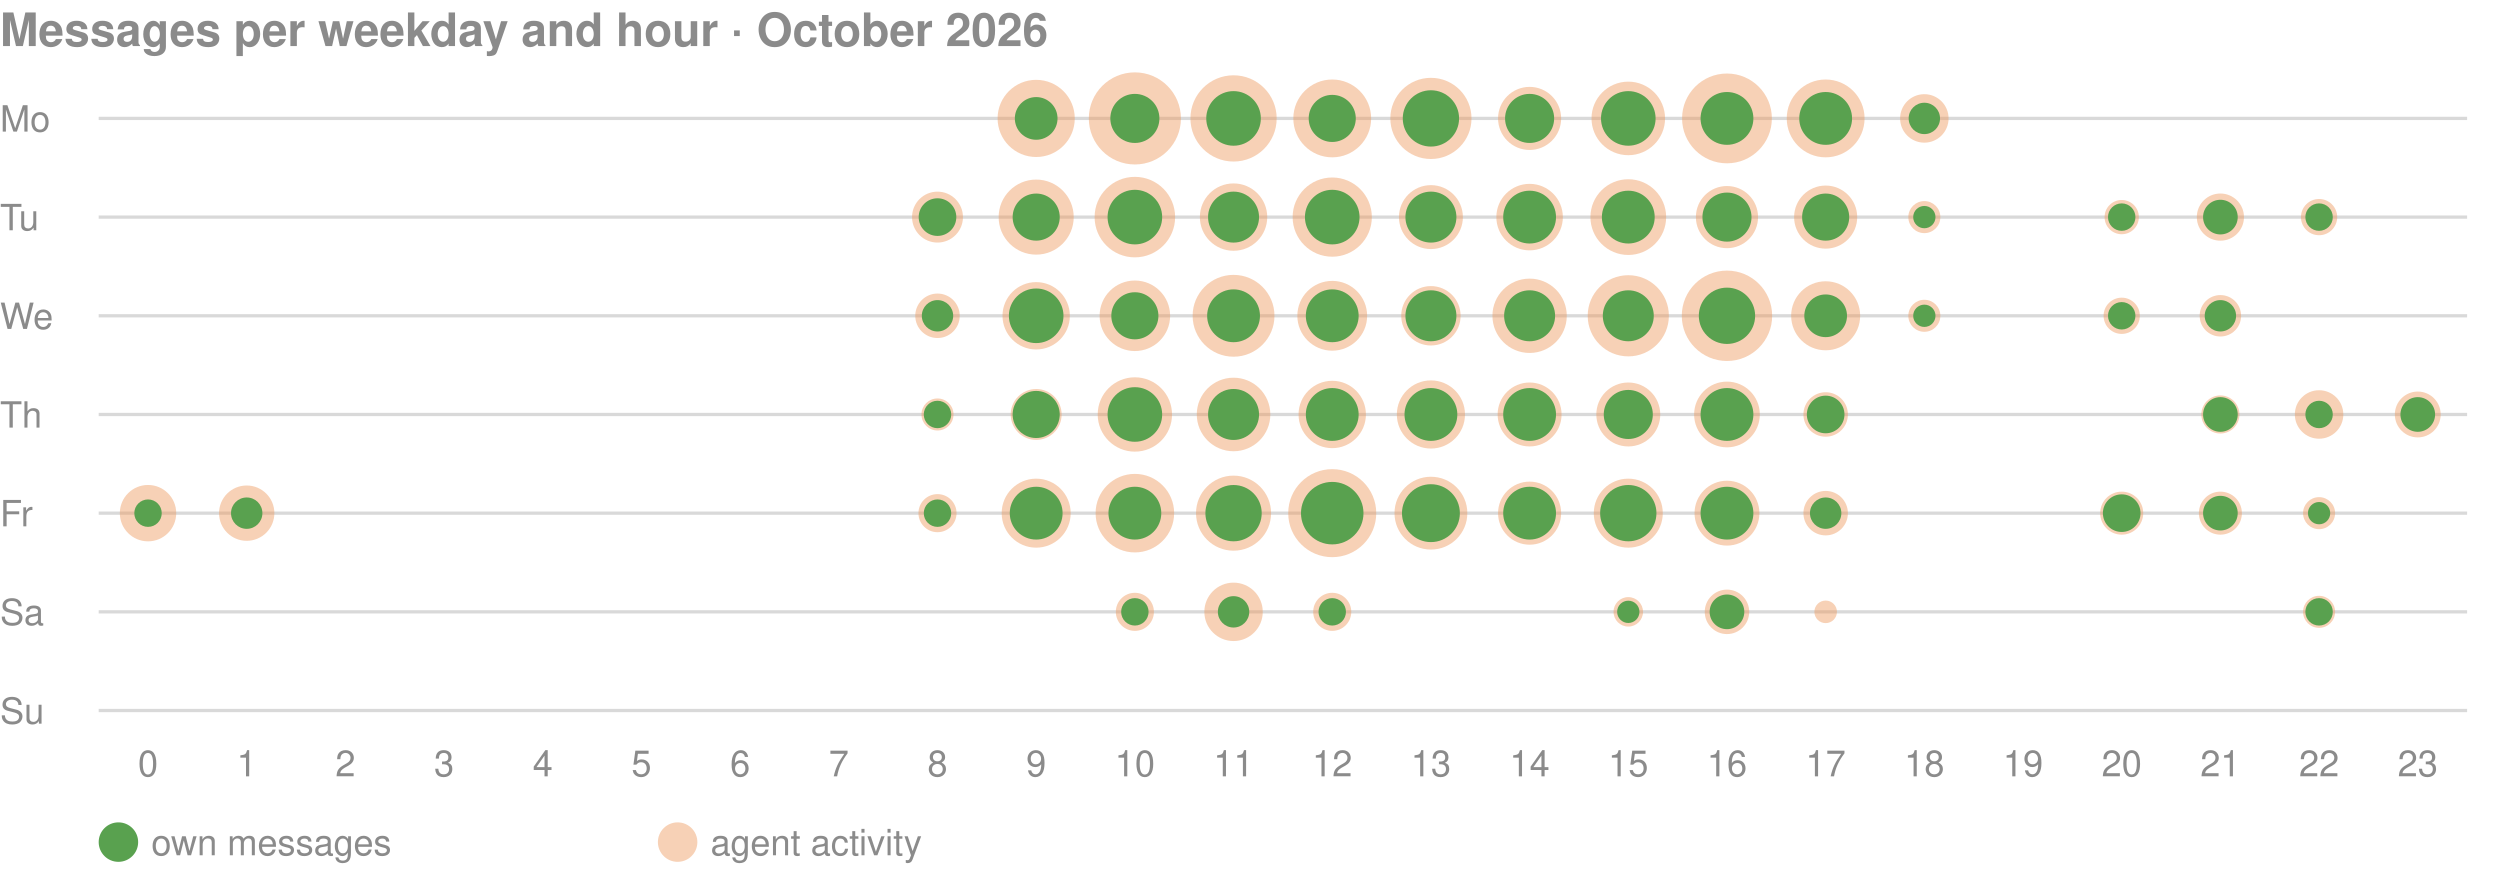
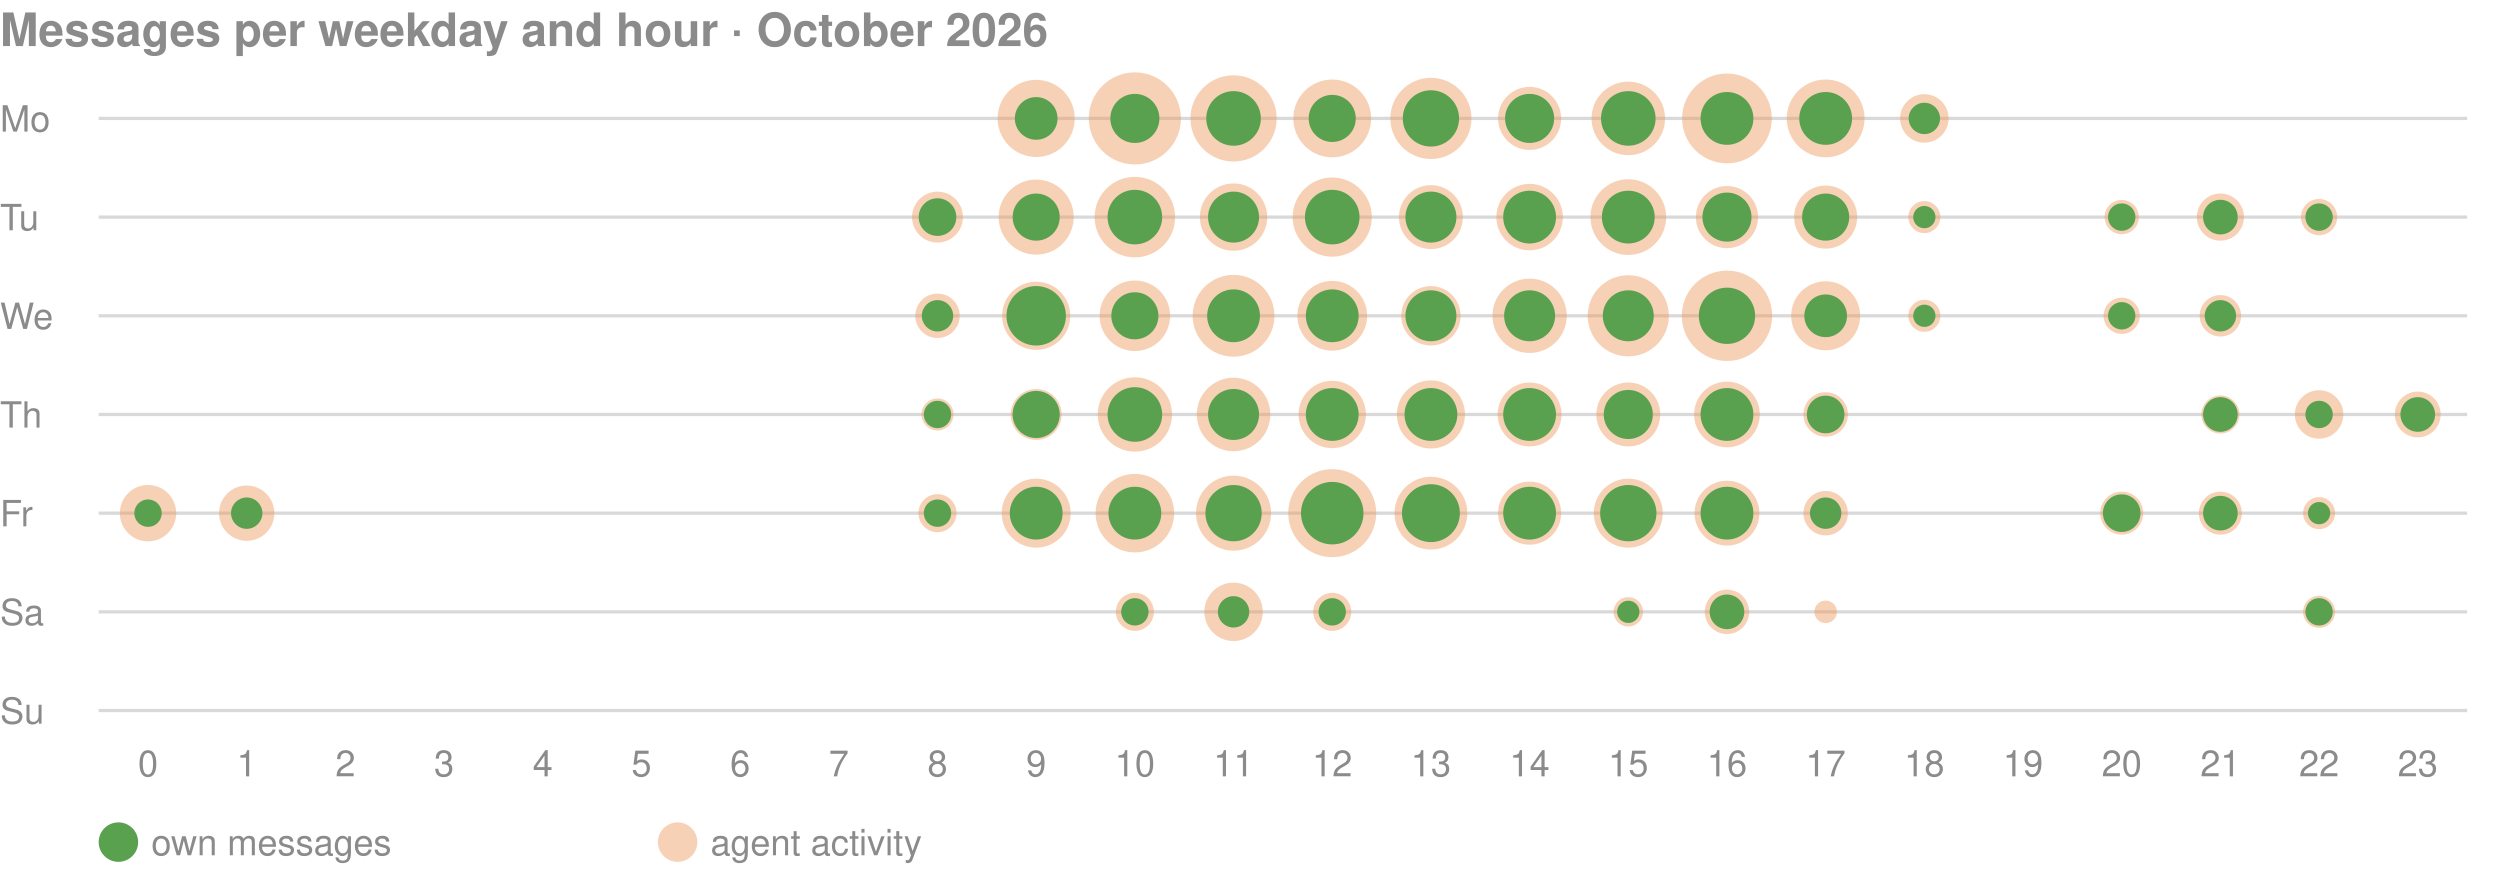
<svg xmlns="http://www.w3.org/2000/svg" width="760" height="266" viewBox="0 0 760 266" font-family="-apple-system, 'Segoe UI', Helvetica, Arial, sans-serif">
  <text x="0" y="14" font-size="14" font-weight="600" fill="#8b8b8b">Messages per weekday and hour · October 2026</text>
  <text x="0" y="40" font-size="11" fill="#8b8b8b">Mo</text>
  <line x1="30" y1="36" x2="750" y2="36" stroke="#7f7f7f" stroke-width="1" stroke-opacity="0.3" />
  <circle cx="315" cy="36" r="11.73" fill="#ee9a5f" fill-opacity="0.45" />
  <circle cx="315" cy="36" r="6.49" fill="#59a14f" />
  <circle cx="345" cy="36" r="14" fill="#ee9a5f" fill-opacity="0.45" />
  <circle cx="345" cy="36" r="7.46" fill="#59a14f" />
  <circle cx="375" cy="36" r="13.11" fill="#ee9a5f" fill-opacity="0.45" />
  <circle cx="375" cy="36" r="8.3" fill="#59a14f" />
  <circle cx="405" cy="36" r="11.83" fill="#ee9a5f" fill-opacity="0.45" />
  <circle cx="405" cy="36" r="7.16" fill="#59a14f" />
  <circle cx="435" cy="36" r="12.34" fill="#ee9a5f" fill-opacity="0.45" />
  <circle cx="435" cy="36" r="8.56" fill="#59a14f" />
  <circle cx="465" cy="36" r="9.59" fill="#ee9a5f" fill-opacity="0.45" />
  <circle cx="465" cy="36" r="7.46" fill="#59a14f" />
  <circle cx="495" cy="36" r="11.18" fill="#ee9a5f" fill-opacity="0.45" />
  <circle cx="495" cy="36" r="8.3" fill="#59a14f" />
  <circle cx="525" cy="36" r="13.65" fill="#ee9a5f" fill-opacity="0.45" />
  <circle cx="525" cy="36" r="8.03" fill="#59a14f" />
  <circle cx="555" cy="36" r="11.83" fill="#ee9a5f" fill-opacity="0.45" />
  <circle cx="555" cy="36" r="8.03" fill="#59a14f" />
  <circle cx="585" cy="36" r="7.37" fill="#ee9a5f" fill-opacity="0.45" />
  <circle cx="585" cy="36" r="4.77" fill="#59a14f" />
  <text x="0" y="70" font-size="11" fill="#8b8b8b">Tu</text>
  <line x1="30" y1="66" x2="750" y2="66" stroke="#7f7f7f" stroke-width="1" stroke-opacity="0.3" />
  <circle cx="285" cy="66" r="7.74" fill="#ee9a5f" fill-opacity="0.45" />
  <circle cx="285" cy="66" r="5.72" fill="#59a14f" />
  <circle cx="315" cy="66" r="11.41" fill="#ee9a5f" fill-opacity="0.45" />
  <circle cx="315" cy="66" r="7.16" fill="#59a14f" />
  <circle cx="345" cy="66" r="12.24" fill="#ee9a5f" fill-opacity="0.45" />
  <circle cx="345" cy="66" r="8.3" fill="#59a14f" />
  <circle cx="375" cy="66" r="10.24" fill="#ee9a5f" fill-opacity="0.45" />
  <circle cx="375" cy="66" r="7.75" fill="#59a14f" />
  <circle cx="405" cy="66" r="12.04" fill="#ee9a5f" fill-opacity="0.45" />
  <circle cx="405" cy="66" r="8.3" fill="#59a14f" />
  <circle cx="435" cy="66" r="9.72" fill="#ee9a5f" fill-opacity="0.45" />
  <circle cx="435" cy="66" r="7.75" fill="#59a14f" />
  <circle cx="465" cy="66" r="10.11" fill="#ee9a5f" fill-opacity="0.45" />
  <circle cx="465" cy="66" r="8.03" fill="#59a14f" />
  <circle cx="495" cy="66" r="11.51" fill="#ee9a5f" fill-opacity="0.45" />
  <circle cx="495" cy="66" r="8.03" fill="#59a14f" />
  <circle cx="525" cy="66" r="9.45" fill="#ee9a5f" fill-opacity="0.45" />
  <circle cx="525" cy="66" r="7.46" fill="#59a14f" />
  <circle cx="555" cy="66" r="9.59" fill="#ee9a5f" fill-opacity="0.45" />
  <circle cx="555" cy="66" r="7.16" fill="#59a14f" />
  <circle cx="585" cy="66" r="4.87" fill="#ee9a5f" fill-opacity="0.45" />
  <circle cx="585" cy="66" r="3.39" fill="#59a14f" />
  <circle cx="645" cy="66" r="5.21" fill="#ee9a5f" fill-opacity="0.45" />
  <circle cx="645" cy="66" r="4.17" fill="#59a14f" />
  <circle cx="675" cy="66" r="7.17" fill="#ee9a5f" fill-opacity="0.45" />
  <circle cx="675" cy="66" r="5.27" fill="#59a14f" />
  <circle cx="705" cy="66" r="5.51" fill="#ee9a5f" fill-opacity="0.45" />
  <circle cx="705" cy="66" r="4.17" fill="#59a14f" />
  <text x="0" y="100" font-size="11" fill="#8b8b8b">We</text>
  <line x1="30" y1="96" x2="750" y2="96" stroke="#7f7f7f" stroke-width="1" stroke-opacity="0.3" />
  <circle cx="285" cy="96" r="6.76" fill="#ee9a5f" fill-opacity="0.45" />
  <circle cx="285" cy="96" r="4.77" fill="#59a14f" />
-   <circle cx="315" cy="96" r="10.24" fill="#ee9a5f" fill-opacity="0.45" />
-   <circle cx="315" cy="96" r="8.3" fill="#59a14f" />
+   <circle cx="315" cy="96" r="10.36" fill="#ee9a5f" fill-opacity="0.45" />
+   <circle cx="315" cy="96" r="9.04" fill="#59a14f" />
  <circle cx="345" cy="96" r="10.72" fill="#ee9a5f" fill-opacity="0.45" />
  <circle cx="345" cy="96" r="7.16" fill="#59a14f" />
  <circle cx="375" cy="96" r="12.44" fill="#ee9a5f" fill-opacity="0.45" />
  <circle cx="375" cy="96" r="8.03" fill="#59a14f" />
  <circle cx="405" cy="96" r="10.61" fill="#ee9a5f" fill-opacity="0.45" />
  <circle cx="405" cy="96" r="8.03" fill="#59a14f" />
  <circle cx="435" cy="96" r="9.03" fill="#ee9a5f" fill-opacity="0.45" />
  <circle cx="435" cy="96" r="7.75" fill="#59a14f" />
  <circle cx="465" cy="96" r="11.3" fill="#ee9a5f" fill-opacity="0.45" />
  <circle cx="465" cy="96" r="7.75" fill="#59a14f" />
  <circle cx="495" cy="96" r="12.34" fill="#ee9a5f" fill-opacity="0.45" />
  <circle cx="495" cy="96" r="7.75" fill="#59a14f" />
  <circle cx="525" cy="96" r="13.74" fill="#ee9a5f" fill-opacity="0.45" />
  <circle cx="525" cy="96" r="8.56" fill="#59a14f" />
  <circle cx="555" cy="96" r="10.49" fill="#ee9a5f" fill-opacity="0.45" />
  <circle cx="555" cy="96" r="6.49" fill="#59a14f" />
  <circle cx="585" cy="96" r="4.87" fill="#ee9a5f" fill-opacity="0.45" />
  <circle cx="585" cy="96" r="3.39" fill="#59a14f" />
  <circle cx="645" cy="96" r="5.51" fill="#ee9a5f" fill-opacity="0.45" />
  <circle cx="645" cy="96" r="4.17" fill="#59a14f" />
  <circle cx="675" cy="96" r="6.3" fill="#ee9a5f" fill-opacity="0.45" />
  <circle cx="675" cy="96" r="4.77" fill="#59a14f" />
  <text x="0" y="130" font-size="11" fill="#8b8b8b">Th</text>
  <line x1="30" y1="126" x2="750" y2="126" stroke="#7f7f7f" stroke-width="1" stroke-opacity="0.3" />
  <circle cx="285" cy="126" r="4.87" fill="#ee9a5f" fill-opacity="0.45" />
  <circle cx="285" cy="126" r="4.17" fill="#59a14f" />
  <circle cx="315" cy="126" r="7.74" fill="#ee9a5f" fill-opacity="0.45" />
  <circle cx="315" cy="126" r="7.16" fill="#59a14f" />
  <circle cx="345" cy="126" r="11.3" fill="#ee9a5f" fill-opacity="0.45" />
  <circle cx="345" cy="126" r="8.3" fill="#59a14f" />
  <circle cx="375" cy="126" r="11.18" fill="#ee9a5f" fill-opacity="0.45" />
  <circle cx="375" cy="126" r="7.75" fill="#59a14f" />
  <circle cx="405" cy="126" r="10.24" fill="#ee9a5f" fill-opacity="0.45" />
  <circle cx="405" cy="126" r="8.03" fill="#59a14f" />
  <circle cx="435" cy="126" r="10.36" fill="#ee9a5f" fill-opacity="0.45" />
  <circle cx="435" cy="126" r="8.03" fill="#59a14f" />
  <circle cx="465" cy="126" r="9.72" fill="#ee9a5f" fill-opacity="0.45" />
  <circle cx="465" cy="126" r="8.03" fill="#59a14f" />
  <circle cx="495" cy="126" r="9.72" fill="#ee9a5f" fill-opacity="0.45" />
  <circle cx="495" cy="126" r="7.46" fill="#59a14f" />
  <circle cx="525" cy="126" r="9.99" fill="#ee9a5f" fill-opacity="0.45" />
  <circle cx="525" cy="126" r="8.03" fill="#59a14f" />
  <circle cx="555" cy="126" r="6.76" fill="#ee9a5f" fill-opacity="0.45" />
  <circle cx="555" cy="126" r="5.72" fill="#59a14f" />
  <circle cx="675" cy="126" r="5.79" fill="#ee9a5f" fill-opacity="0.45" />
  <circle cx="675" cy="126" r="5.27" fill="#59a14f" />
  <circle cx="705" cy="126" r="7.37" fill="#ee9a5f" fill-opacity="0.45" />
  <circle cx="705" cy="126" r="4.17" fill="#59a14f" />
  <circle cx="735" cy="126" r="6.97" fill="#ee9a5f" fill-opacity="0.45" />
  <circle cx="735" cy="126" r="5.27" fill="#59a14f" />
  <text x="0" y="160" font-size="11" fill="#8b8b8b">Fr</text>
  <line x1="30" y1="156" x2="750" y2="156" stroke="#7f7f7f" stroke-width="1" stroke-opacity="0.3" />
  <circle cx="45" cy="156" r="8.57" fill="#ee9a5f" fill-opacity="0.45" />
  <circle cx="45" cy="156" r="4.17" fill="#59a14f" />
  <circle cx="75" cy="156" r="8.41" fill="#ee9a5f" fill-opacity="0.45" />
  <circle cx="75" cy="156" r="4.77" fill="#59a14f" />
  <circle cx="285" cy="156" r="5.79" fill="#ee9a5f" fill-opacity="0.45" />
  <circle cx="285" cy="156" r="4.17" fill="#59a14f" />
  <circle cx="315" cy="156" r="10.49" fill="#ee9a5f" fill-opacity="0.45" />
  <circle cx="315" cy="156" r="8.03" fill="#59a14f" />
  <circle cx="345" cy="156" r="11.94" fill="#ee9a5f" fill-opacity="0.45" />
  <circle cx="345" cy="156" r="8.03" fill="#59a14f" />
  <circle cx="375" cy="156" r="11.41" fill="#ee9a5f" fill-opacity="0.45" />
  <circle cx="375" cy="156" r="8.56" fill="#59a14f" />
  <circle cx="405" cy="156" r="13.38" fill="#ee9a5f" fill-opacity="0.45" />
  <circle cx="405" cy="156" r="9.5" fill="#59a14f" />
  <circle cx="435" cy="156" r="11.07" fill="#ee9a5f" fill-opacity="0.45" />
  <circle cx="435" cy="156" r="8.8" fill="#59a14f" />
  <circle cx="465" cy="156" r="9.59" fill="#ee9a5f" fill-opacity="0.45" />
  <circle cx="465" cy="156" r="8.03" fill="#59a14f" />
  <circle cx="495" cy="156" r="10.49" fill="#ee9a5f" fill-opacity="0.45" />
  <circle cx="495" cy="156" r="8.56" fill="#59a14f" />
  <circle cx="525" cy="156" r="9.86" fill="#ee9a5f" fill-opacity="0.45" />
  <circle cx="525" cy="156" r="8.03" fill="#59a14f" />
  <circle cx="555" cy="156" r="6.76" fill="#ee9a5f" fill-opacity="0.45" />
  <circle cx="555" cy="156" r="4.77" fill="#59a14f" />
  <circle cx="645" cy="156" r="6.54" fill="#ee9a5f" fill-opacity="0.45" />
  <circle cx="645" cy="156" r="5.72" fill="#59a14f" />
  <circle cx="675" cy="156" r="6.54" fill="#ee9a5f" fill-opacity="0.45" />
  <circle cx="675" cy="156" r="5.27" fill="#59a14f" />
  <circle cx="705" cy="156" r="4.87" fill="#ee9a5f" fill-opacity="0.45" />
  <circle cx="705" cy="156" r="3.39" fill="#59a14f" />
  <text x="0" y="190" font-size="11" fill="#8b8b8b">Sa</text>
  <line x1="30" y1="186" x2="750" y2="186" stroke="#7f7f7f" stroke-width="1" stroke-opacity="0.3" />
  <circle cx="345" cy="186" r="5.79" fill="#ee9a5f" fill-opacity="0.45" />
  <circle cx="345" cy="186" r="4.17" fill="#59a14f" />
  <circle cx="375" cy="186" r="8.88" fill="#ee9a5f" fill-opacity="0.45" />
  <circle cx="375" cy="186" r="4.77" fill="#59a14f" />
  <circle cx="405" cy="186" r="5.79" fill="#ee9a5f" fill-opacity="0.45" />
  <circle cx="405" cy="186" r="4.17" fill="#59a14f" />
  <circle cx="495" cy="186" r="4.48" fill="#ee9a5f" fill-opacity="0.45" />
  <circle cx="495" cy="186" r="3.39" fill="#59a14f" />
  <circle cx="525" cy="186" r="6.76" fill="#ee9a5f" fill-opacity="0.45" />
  <circle cx="525" cy="186" r="5.27" fill="#59a14f" />
  <circle cx="555" cy="186" r="3.43" fill="#ee9a5f" fill-opacity="0.45" />
  <circle cx="705" cy="186" r="4.87" fill="#ee9a5f" fill-opacity="0.45" />
  <circle cx="705" cy="186" r="4.17" fill="#59a14f" />
  <text x="0" y="220" font-size="11" fill="#8b8b8b">Su</text>
  <line x1="30" y1="216" x2="750" y2="216" stroke="#7f7f7f" stroke-width="1" stroke-opacity="0.3" />
  <text x="45" y="236" font-size="11" text-anchor="middle" fill="#8b8b8b">0</text>
  <text x="75" y="236" font-size="11" text-anchor="middle" fill="#8b8b8b">1</text>
  <text x="105" y="236" font-size="11" text-anchor="middle" fill="#8b8b8b">2</text>
  <text x="135" y="236" font-size="11" text-anchor="middle" fill="#8b8b8b">3</text>
  <text x="165" y="236" font-size="11" text-anchor="middle" fill="#8b8b8b">4</text>
  <text x="195" y="236" font-size="11" text-anchor="middle" fill="#8b8b8b">5</text>
  <text x="225" y="236" font-size="11" text-anchor="middle" fill="#8b8b8b">6</text>
  <text x="255" y="236" font-size="11" text-anchor="middle" fill="#8b8b8b">7</text>
  <text x="285" y="236" font-size="11" text-anchor="middle" fill="#8b8b8b">8</text>
  <text x="315" y="236" font-size="11" text-anchor="middle" fill="#8b8b8b">9</text>
  <text x="345" y="236" font-size="11" text-anchor="middle" fill="#8b8b8b">10</text>
  <text x="375" y="236" font-size="11" text-anchor="middle" fill="#8b8b8b">11</text>
  <text x="405" y="236" font-size="11" text-anchor="middle" fill="#8b8b8b">12</text>
  <text x="435" y="236" font-size="11" text-anchor="middle" fill="#8b8b8b">13</text>
  <text x="465" y="236" font-size="11" text-anchor="middle" fill="#8b8b8b">14</text>
  <text x="495" y="236" font-size="11" text-anchor="middle" fill="#8b8b8b">15</text>
  <text x="525" y="236" font-size="11" text-anchor="middle" fill="#8b8b8b">16</text>
  <text x="555" y="236" font-size="11" text-anchor="middle" fill="#8b8b8b">17</text>
  <text x="585" y="236" font-size="11" text-anchor="middle" fill="#8b8b8b">18</text>
  <text x="615" y="236" font-size="11" text-anchor="middle" fill="#8b8b8b">19</text>
  <text x="645" y="236" font-size="11" text-anchor="middle" fill="#8b8b8b">20</text>
  <text x="675" y="236" font-size="11" text-anchor="middle" fill="#8b8b8b">21</text>
  <text x="705" y="236" font-size="11" text-anchor="middle" fill="#8b8b8b">22</text>
  <text x="735" y="236" font-size="11" text-anchor="middle" fill="#8b8b8b">23</text>
  <circle cx="36" cy="256" r="6" fill="#59a14f" />
  <text x="46" y="260" font-size="11" fill="#8b8b8b">own messages</text>
  <circle cx="206" cy="256" r="6" fill="#ee9a5f" fill-opacity="0.45" />
  <text x="216" y="260" font-size="11" fill="#8b8b8b">agent activity</text>
</svg>
